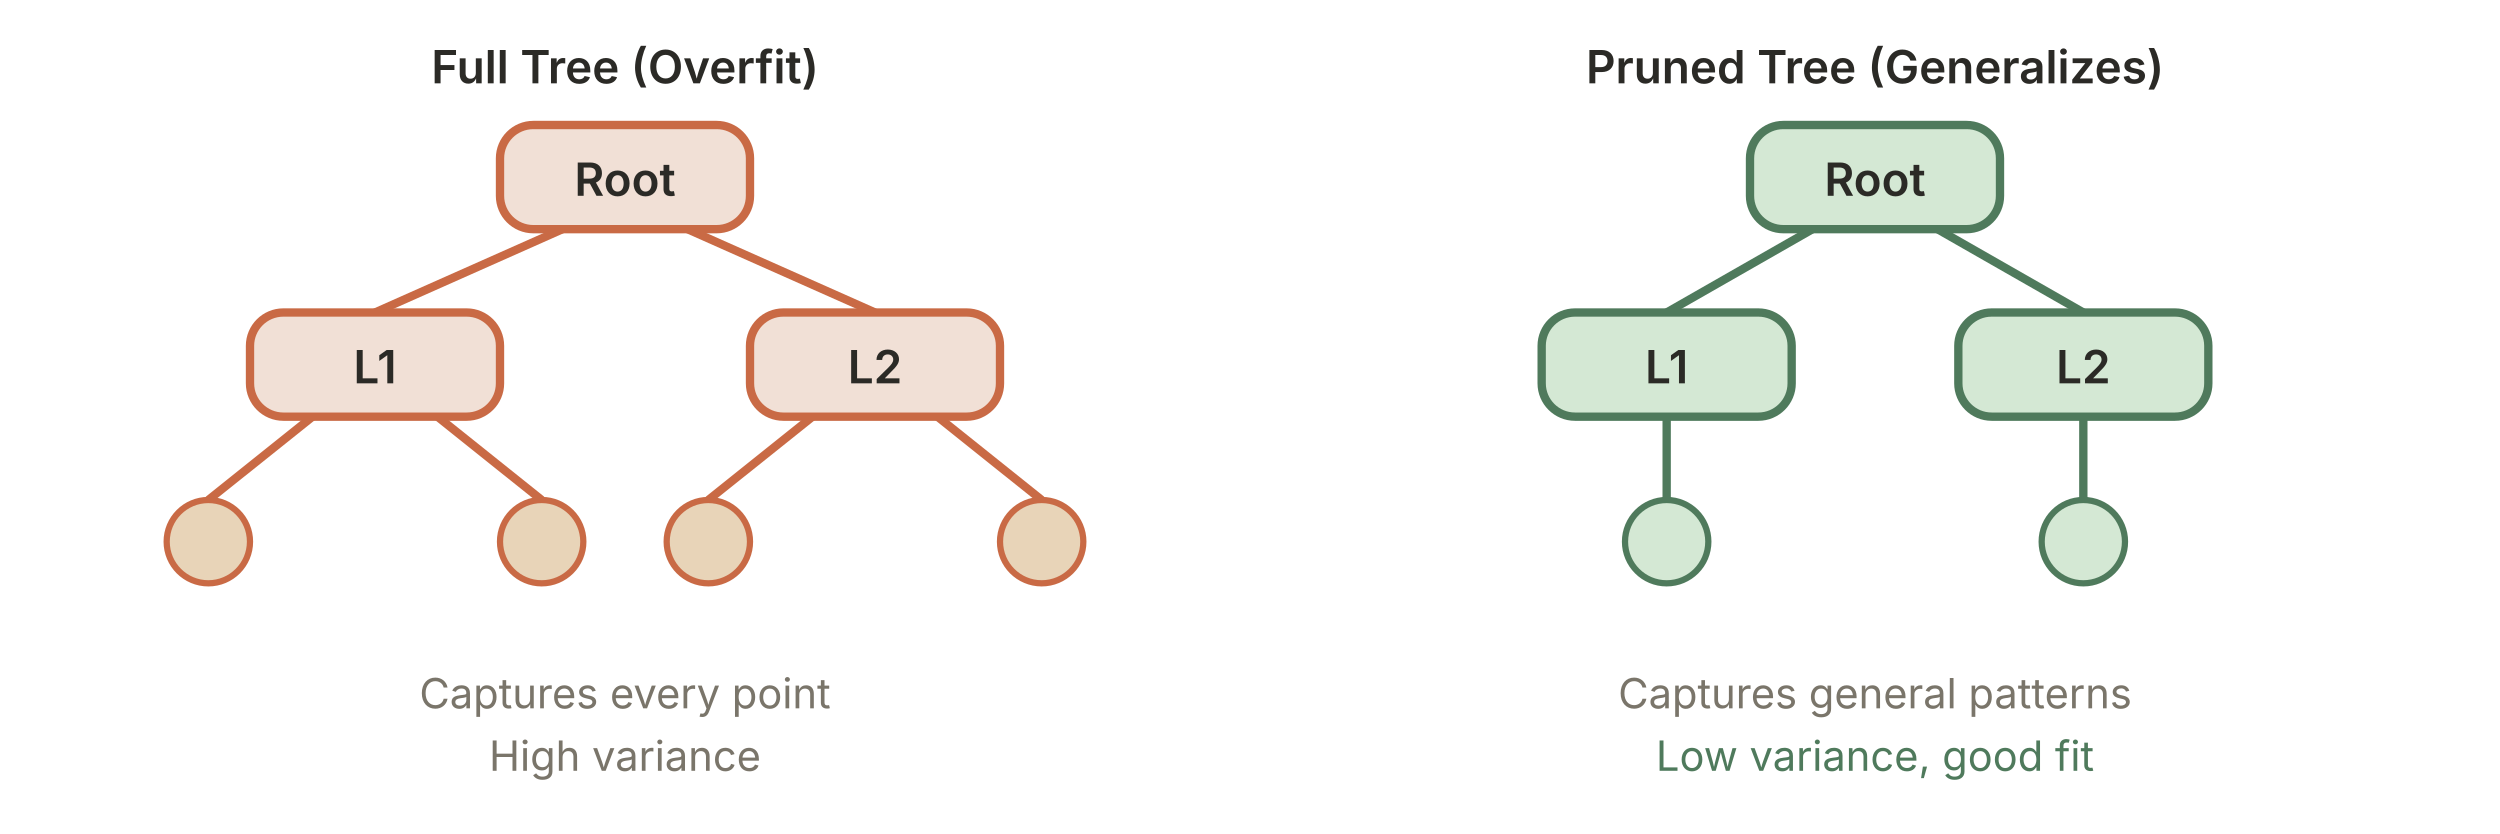
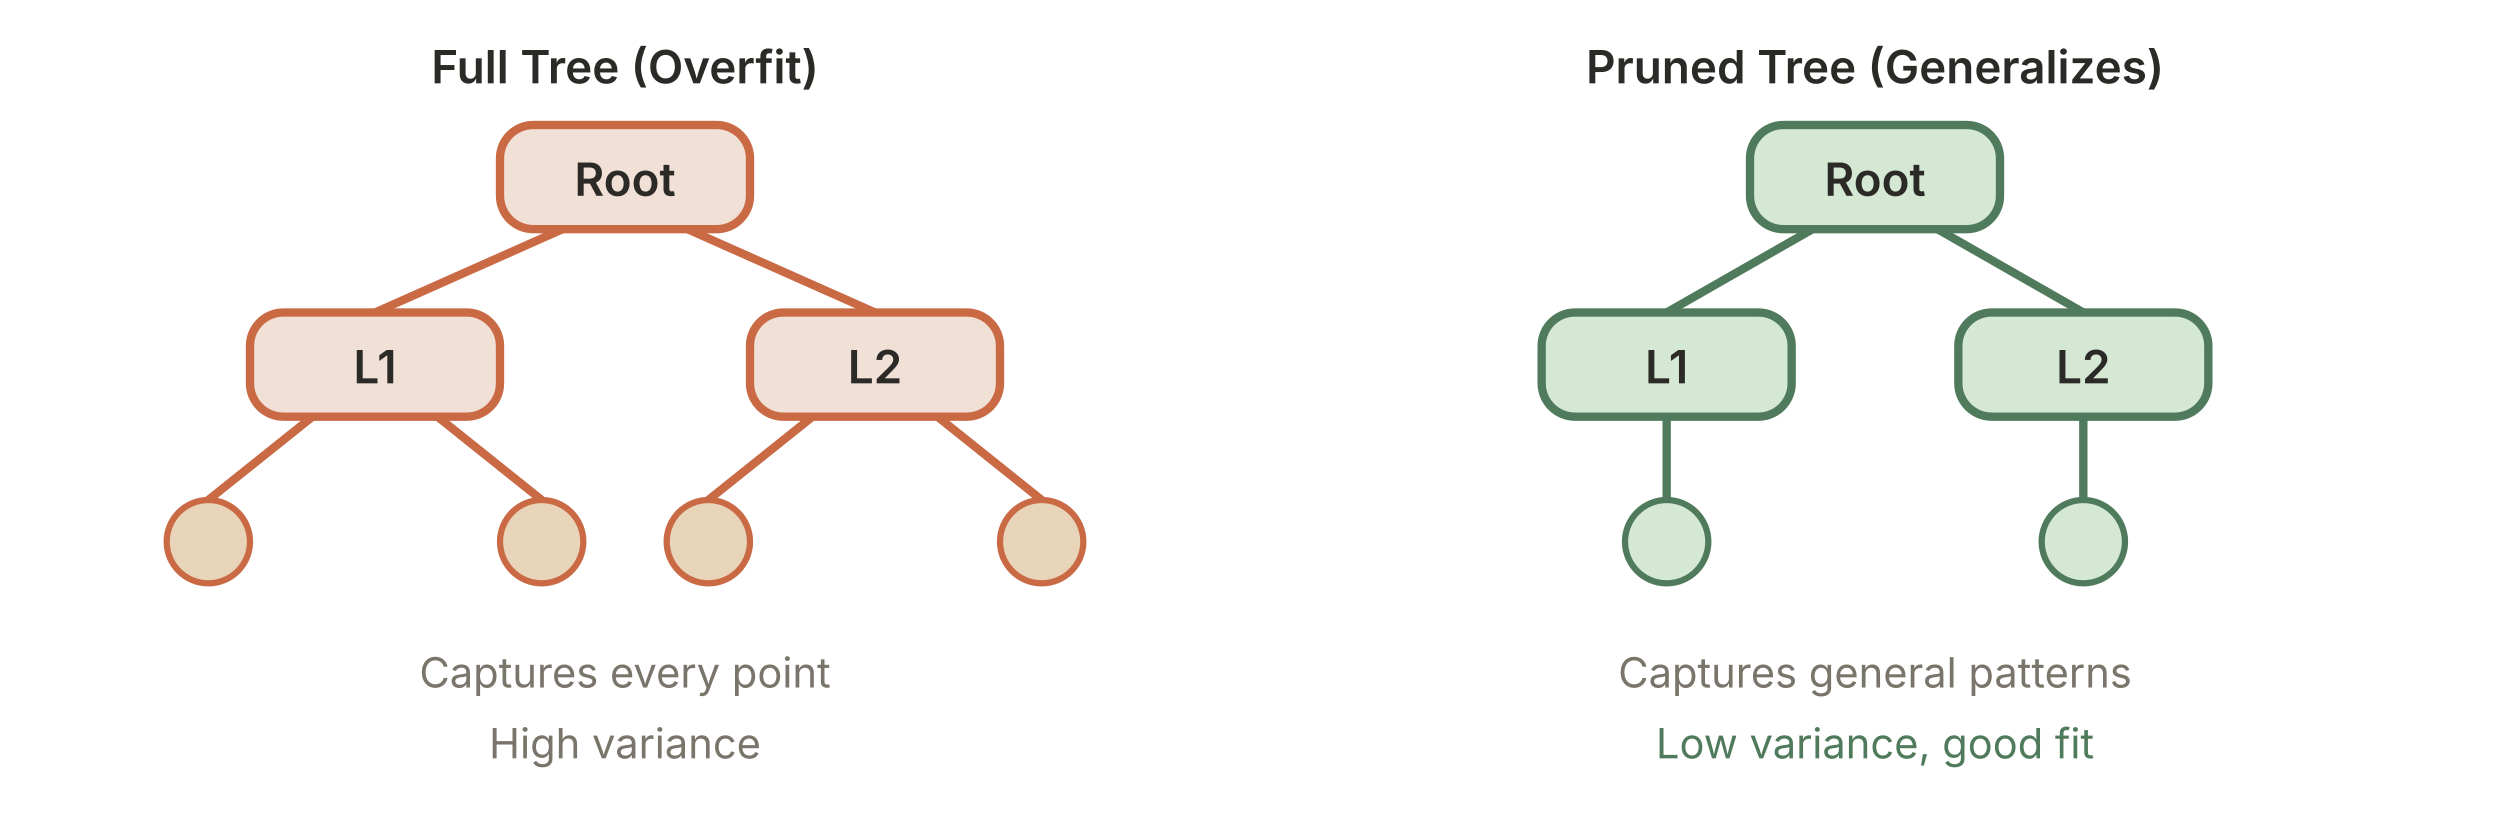
<svg xmlns="http://www.w3.org/2000/svg" viewBox="0 0 600 200" font-family="Inter, sans-serif">
  <defs>
    <style>
-       .box { fill: #F1E0D6; stroke: #C96A45; stroke-width: 2; rx: 8; }
-       .box-pruned { fill: #D4E8D4; stroke: #4F7A5C; stroke-width: 2; rx: 8; }
+       .box { fill: #F1E0D6; stroke: #C96A45; stroke-width: 2; }
+       .box-pruned { fill: #D4E8D4; stroke: #4F7A5C; stroke-width: 2; }
      .text { fill: #2B2A26; font-size: 11px; font-weight: 600; text-anchor: middle; }
      .text-sub { fill: #7A756A; font-size: 10px; text-anchor: middle; }
      .line { stroke: #C96A45; stroke-width: 2; fill: none; }
      .line-green { stroke: #4F7A5C; stroke-width: 2; fill: none; }
    </style>
  </defs>
  <text class="text" x="150" y="20" font-size="12">Full Tree (Overfit)</text>
-   <rect class="box" x="120" y="30" width="60" height="25" />
+   <rect class="box" x="120" y="30" width="60" height="25" rx="8" />
  <text class="text" x="150" y="47">Root</text>
  <line class="line" x1="135" y1="55" x2="90" y2="75" />
  <line class="line" x1="165" y1="55" x2="210" y2="75" />
-   <rect class="box" x="60" y="75" width="60" height="25" />
+   <rect class="box" x="60" y="75" width="60" height="25" rx="8" />
  <text class="text" x="90" y="92">L1</text>
-   <rect class="box" x="180" y="75" width="60" height="25" />
+   <rect class="box" x="180" y="75" width="60" height="25" rx="8" />
  <text class="text" x="210" y="92">L2</text>
  <line class="line" x1="75" y1="100" x2="50" y2="120" />
  <line class="line" x1="105" y1="100" x2="130" y2="120" />
  <line class="line" x1="195" y1="100" x2="170" y2="120" />
  <line class="line" x1="225" y1="100" x2="250" y2="120" />
  <circle cx="50" cy="130" r="10" fill="#E8D4B8" stroke="#C96A45" stroke-width="1.5" />
  <circle cx="130" cy="130" r="10" fill="#E8D4B8" stroke="#C96A45" stroke-width="1.5" />
  <circle cx="170" cy="130" r="10" fill="#E8D4B8" stroke="#C96A45" stroke-width="1.5" />
  <circle cx="250" cy="130" r="10" fill="#E8D4B8" stroke="#C96A45" stroke-width="1.5" />
-   <text class="text-sub" x="150" y="170">Captures every point</text>
-   <text class="text-sub" x="150" y="185">High variance</text>
+   <text class="text-sub" x="150" y="165">Captures every point</text>
+   <text class="text-sub" x="150" y="182">High variance</text>
  <text class="text" x="450" y="20" font-size="12">Pruned Tree (Generalizes)</text>
-   <rect class="box-pruned" x="420" y="30" width="60" height="25" />
+   <rect class="box-pruned" x="420" y="30" width="60" height="25" rx="8" />
  <text class="text" x="450" y="47">Root</text>
  <line class="line-green" x1="435" y1="55" x2="400" y2="75" />
  <line class="line-green" x1="465" y1="55" x2="500" y2="75" />
-   <rect class="box-pruned" x="370" y="75" width="60" height="25" />
+   <rect class="box-pruned" x="370" y="75" width="60" height="25" rx="8" />
  <text class="text" x="400" y="92">L1</text>
-   <rect class="box-pruned" x="470" y="75" width="60" height="25" />
+   <rect class="box-pruned" x="470" y="75" width="60" height="25" rx="8" />
  <text class="text" x="500" y="92">L2</text>
  <line class="line-green" x1="400" y1="100" x2="400" y2="120" />
  <line class="line-green" x1="500" y1="100" x2="500" y2="120" />
  <circle cx="400" cy="130" r="10" fill="#D4E8D4" stroke="#4F7A5C" stroke-width="1.5" />
  <circle cx="500" cy="130" r="10" fill="#D4E8D4" stroke="#4F7A5C" stroke-width="1.5" />
-   <text class="text-sub" x="450" y="170">Captures general patterns</text>
-   <text class="text-sub" x="450" y="185" style="fill: #4F7A5C;">Low variance, good fit</text>
+   <text class="text-sub" x="450" y="165">Captures general patterns</text>
+   <text class="text-sub" x="450" y="182" style="fill: #4F7A5C;">Low variance, good fit</text>
</svg>
